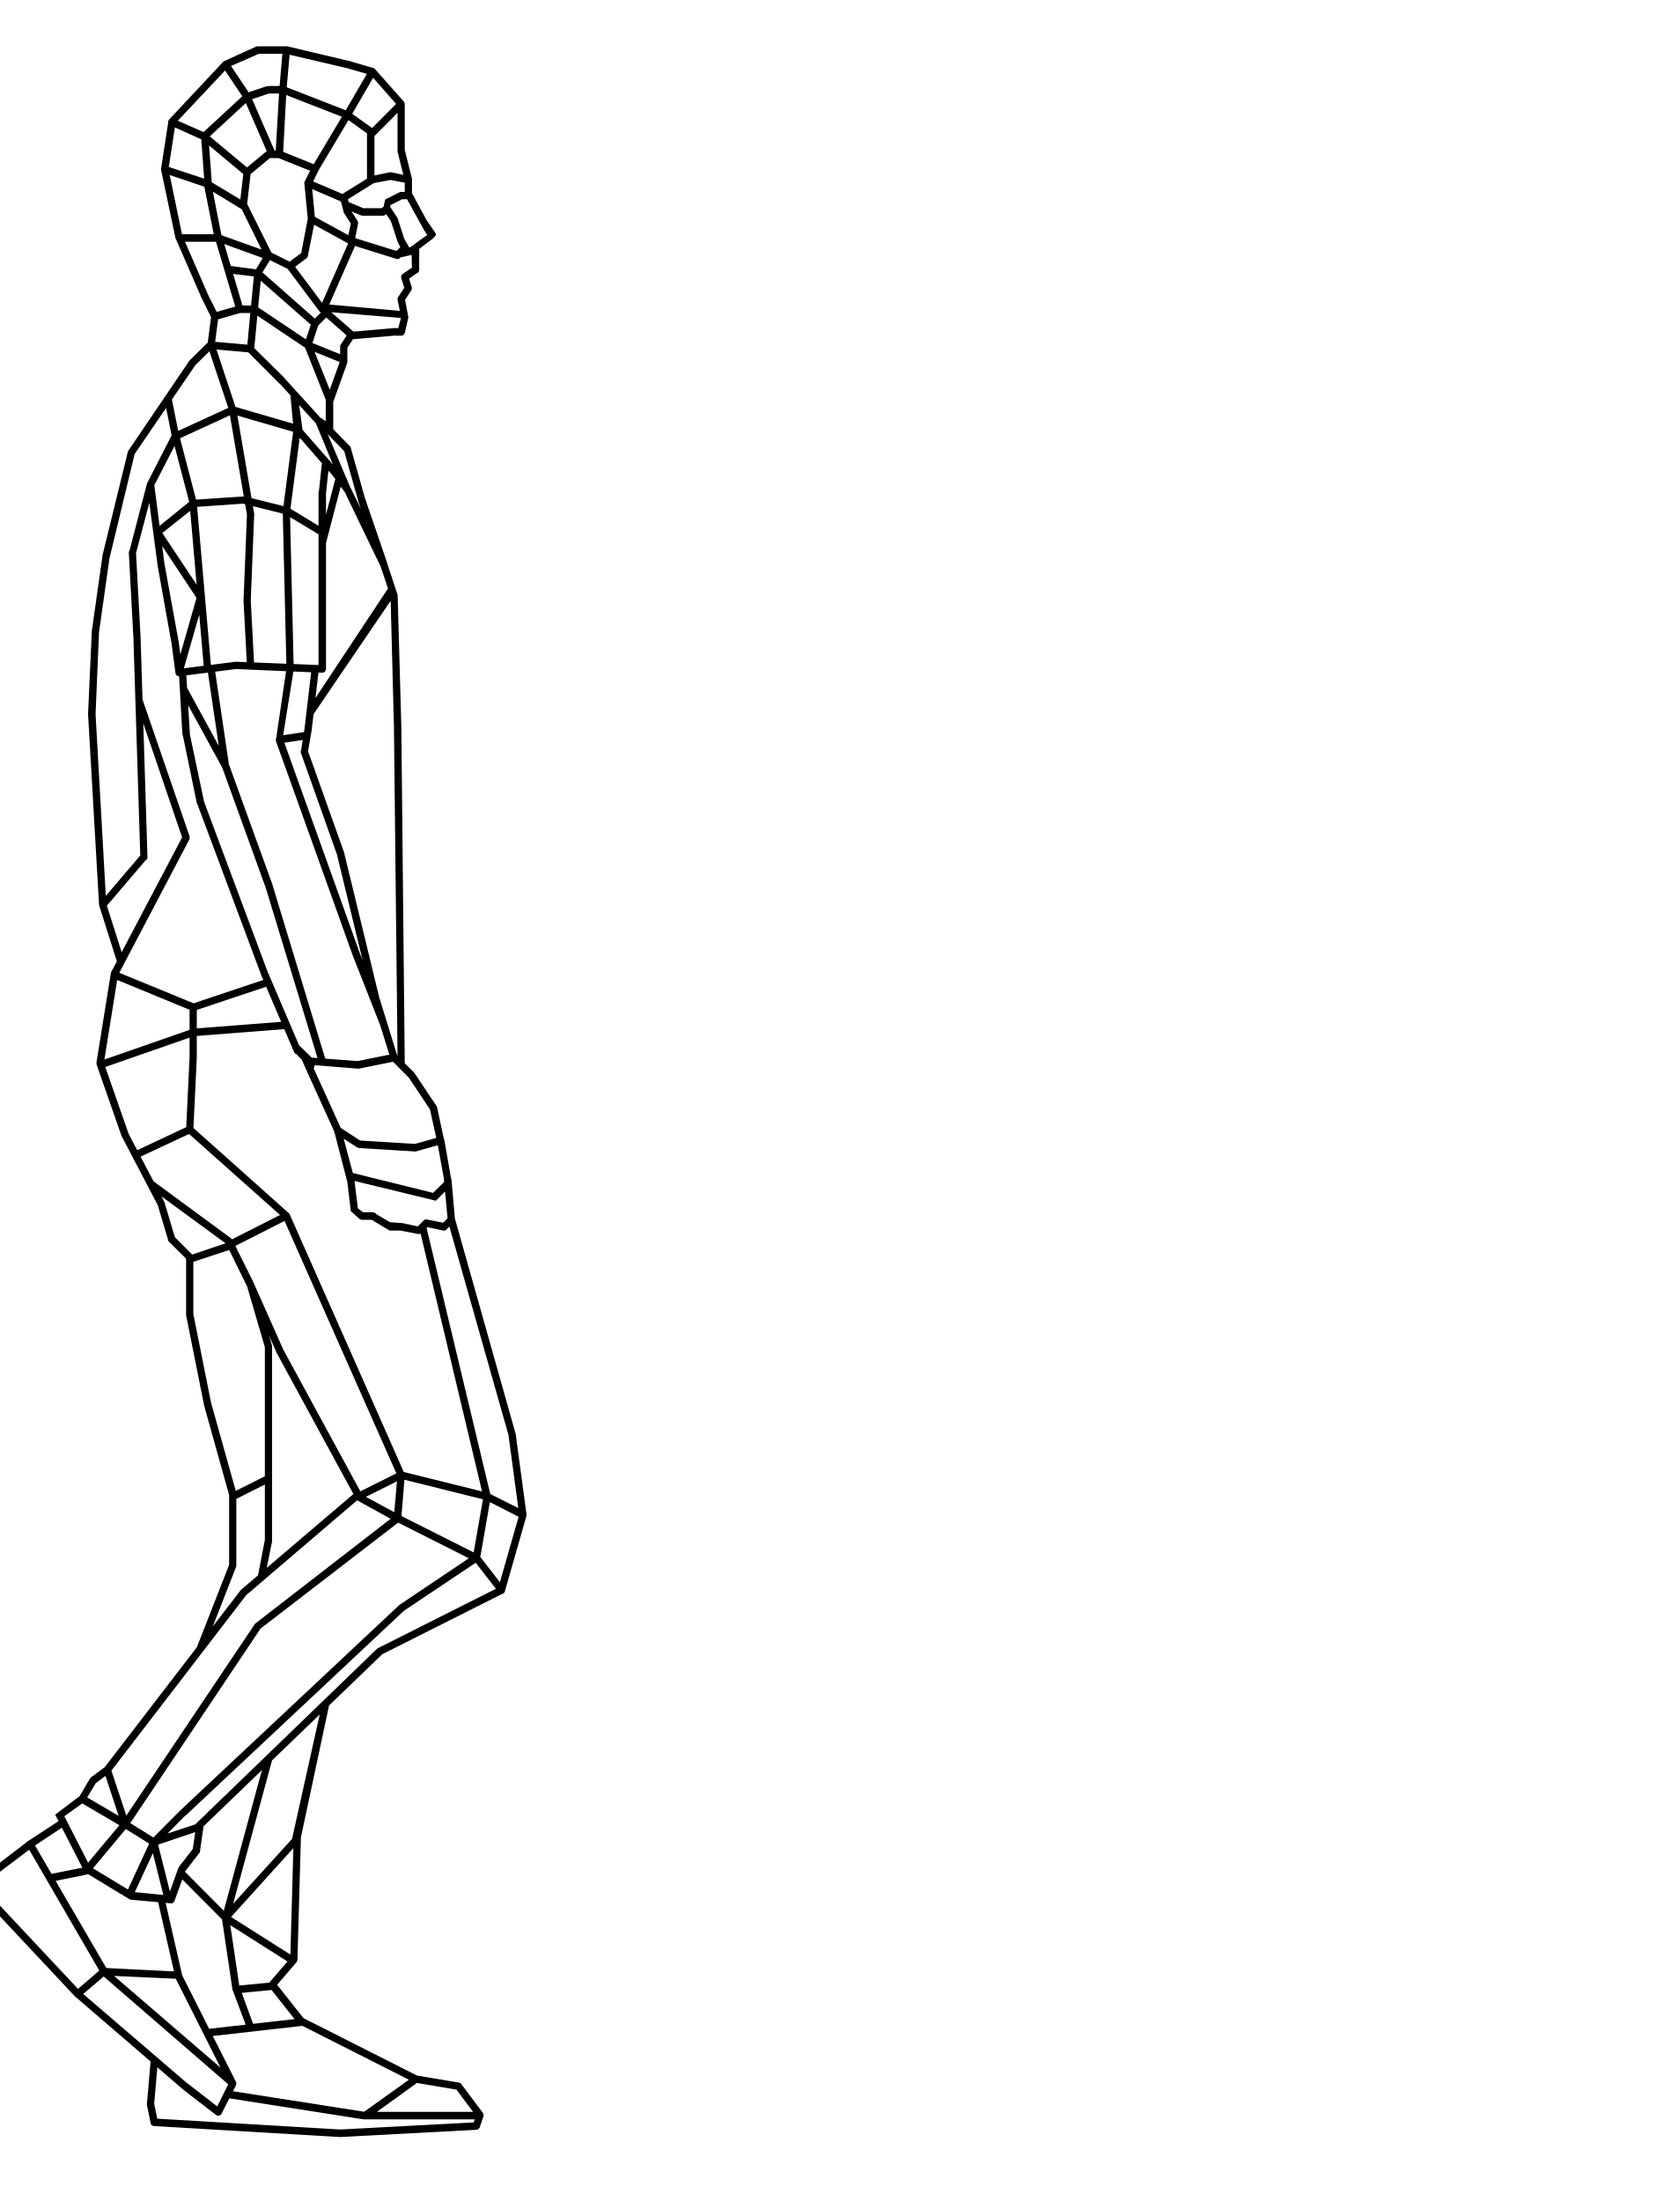
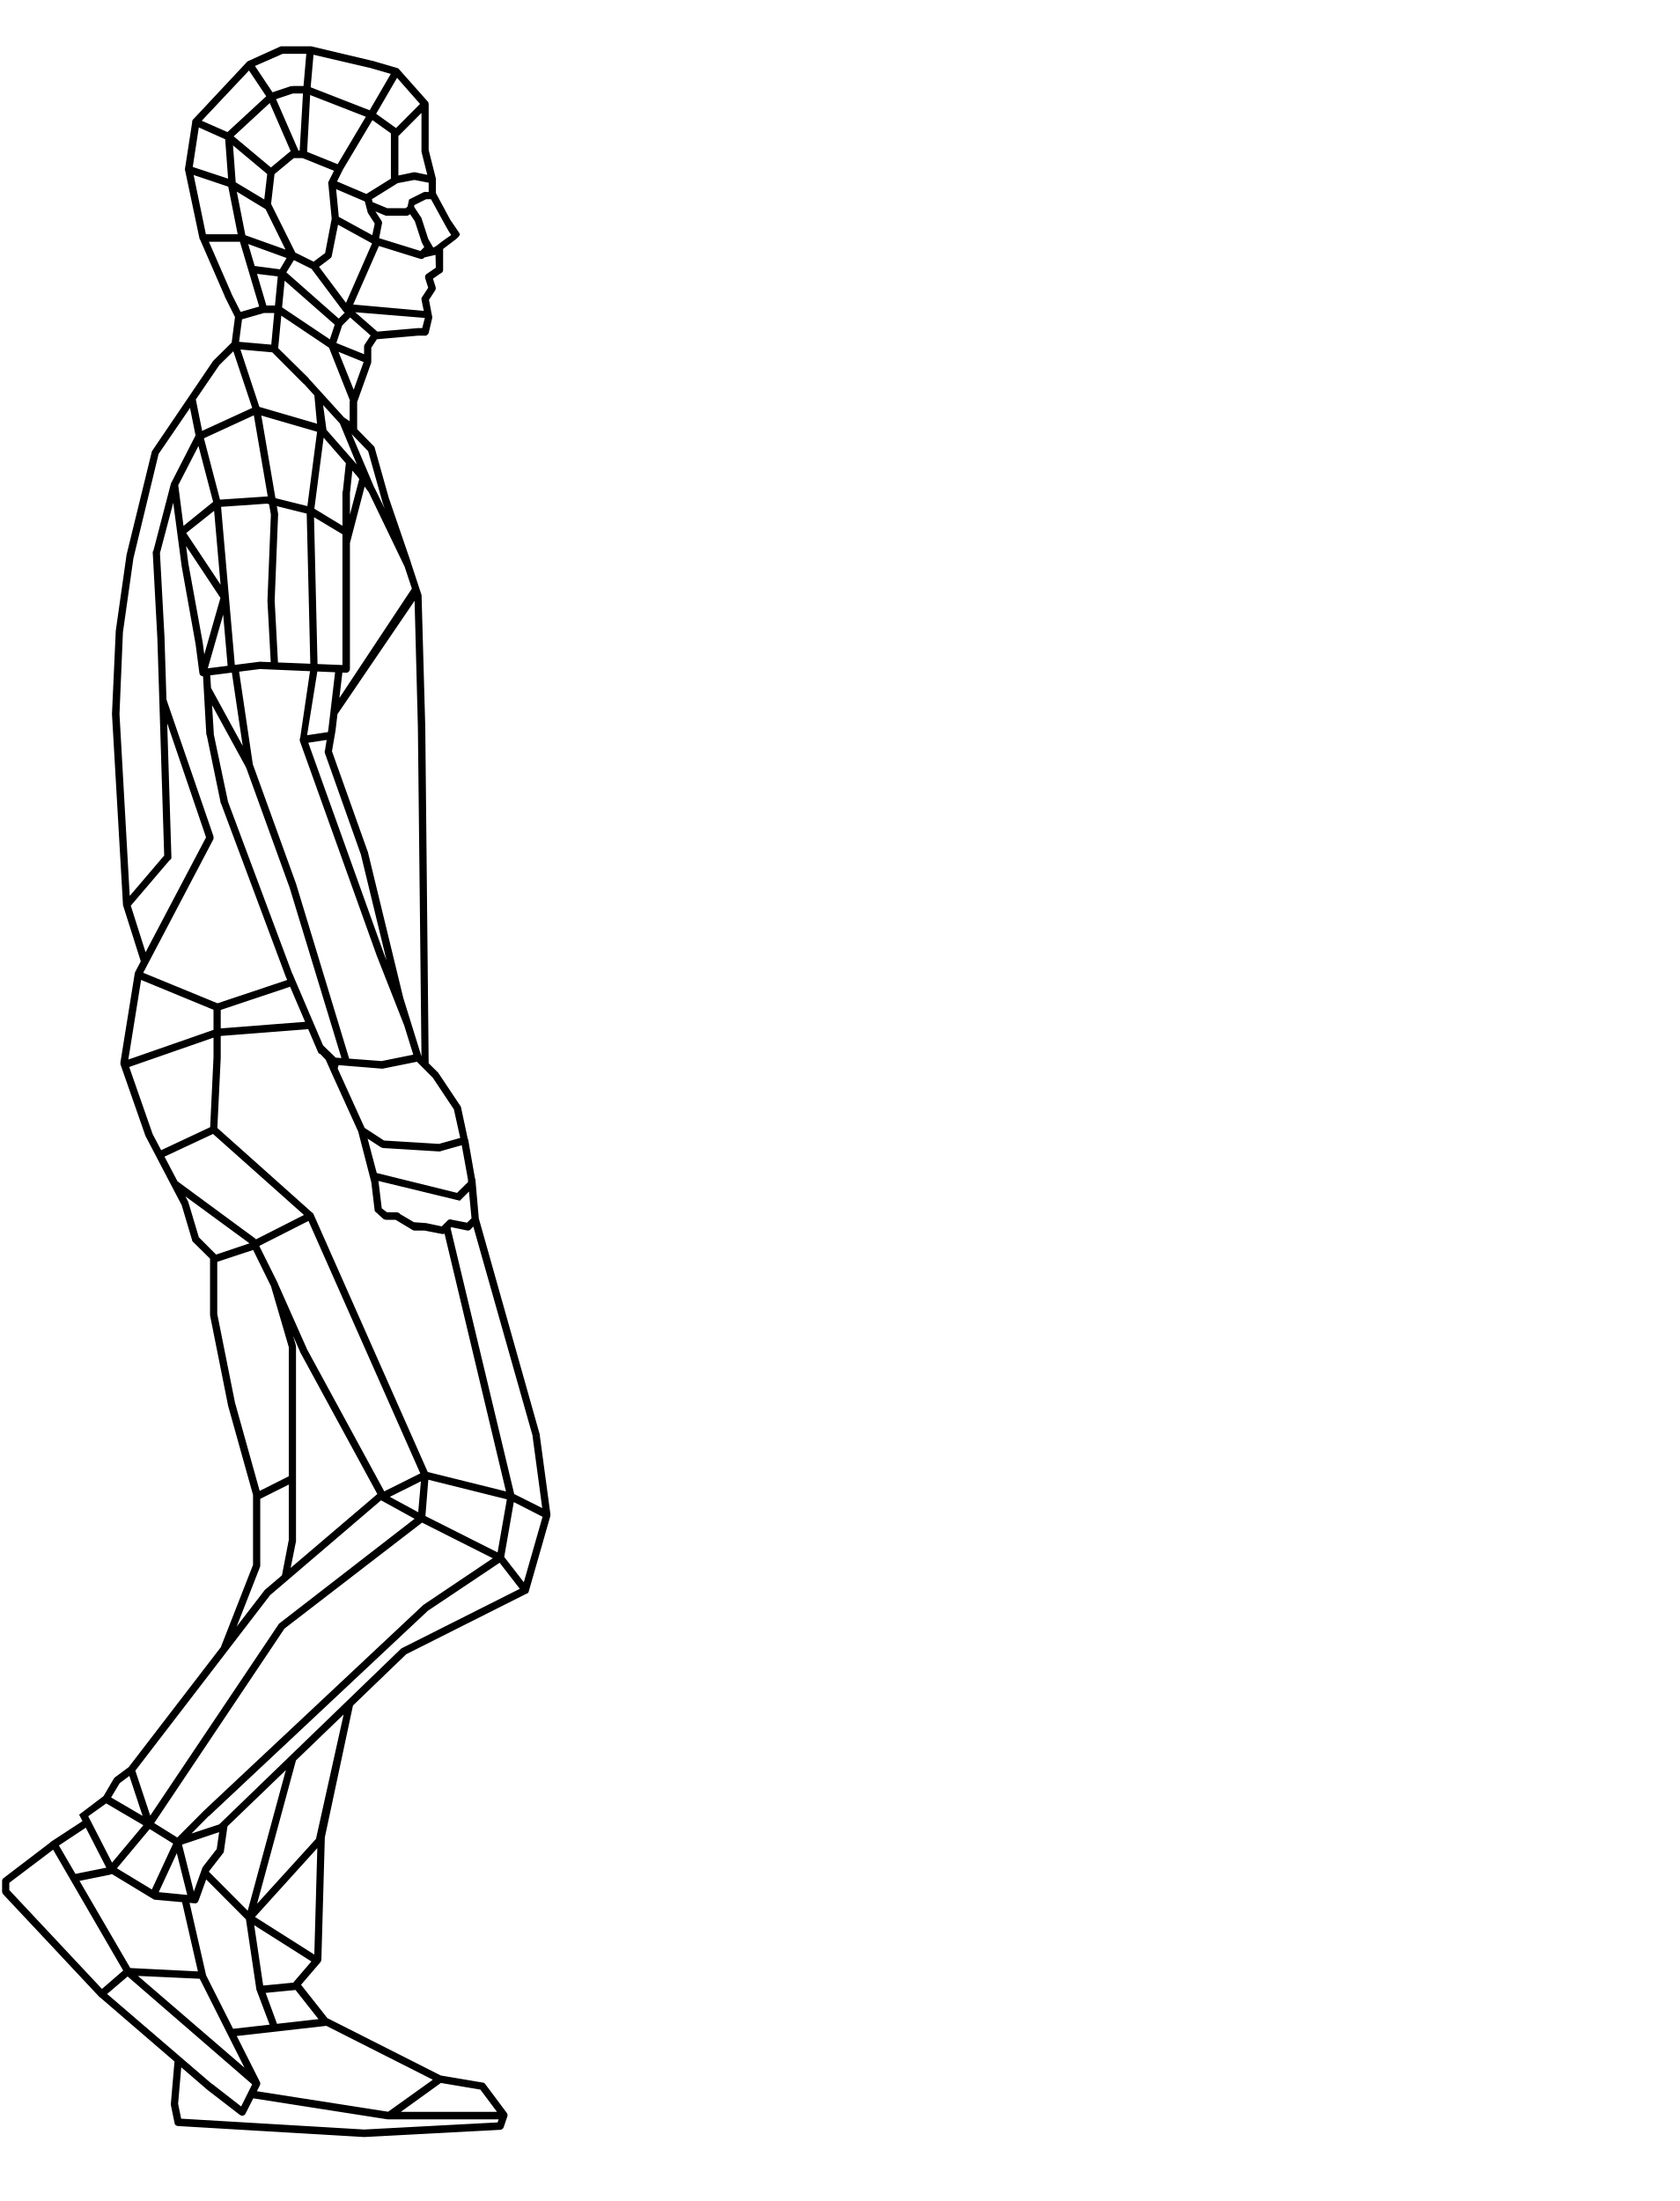
- <svg xmlns="http://www.w3.org/2000/svg" width="267" height="350" viewBox="230 0 300 920">
+ <svg xmlns="http://www.w3.org/2000/svg" width="267" height="350" viewBox="220 0 300 920">
  <g transform="scale(5.85) ">
    <path d="M14.237 40.065l-.061-.538.512-.06-.006.718zm.205-.578l-.266.04a.269.269 0 0 1 .225-.3c.144 0 .267.1.287.24zm.246 0l.328 6.066-.512.04-.328-6.086zm.082 6.086l.246-.02c.02.14-.102.259-.225.279a.285.285 0 0 1-.287-.24zm.246 0l.492 15.663h-.512l-.492-15.663zm.246 15.663h.246c.02.14-.103.26-.246.26a.268.268 0 0 1-.266-.26zm-.266 0v-.459l.464-.147.048.606z  M12.066 64.561l2.947-3.456.371.352-2.947 3.456zM35.744 85.4l1.03-1.014.371.372-1.03 1.035z  M30.148 83.806l6.186 1.531-.22.456-6.14-1.49zM33.137 42.552l-5.821 8.558-.433-.29 6.017-9.084zM16.435 37.887l3.07 4.615-.432.31-3.07-4.635zm2.865 4.78l.206-.165a.286.286 0 0 1-.062.372c-.124.083-.289.062-.371-.062zm.247.062L18 48.13l-.494-.144 1.545-5.401zM27.295 22.926l.783-.766.35.373-.762.765zM39.72 107.19l-6.14-1.531.103-.518 6.162 1.532zm-6.099-1.8l-.04.269a.297.297 0 0 1-.207-.332c.041-.144.185-.227.31-.186zm-.226.124l-8.202-18.521.474-.228 8.202 18.521zM25.44 86.889l-.247.104c-.041-.124 0-.29.144-.352.124-.062.289 0 .33.124zm.103.228l-4.08 2.07-.226-.476 4.08-2.07zM33.498 108.245l5.625 2.835-.226.476-5.626-2.835z  M39.886 106.693l2.555 1.283-.227.497-2.555-1.304zM20.907 137.216l-3.338-3.352.37-.373 3.318 3.332zM22.095 141.991l1.017 2.774-.478.19-1.038-2.752z  M21.587 142.203l-.763-5.132.516-.082.762 5.132zm-.495-5.173l-.268.041c-.02-.165.083-.29.227-.31.144-.02.268.083.289.228zm-.247-.083l3.07-11.32.495.146-3.07 11.319zM34.796 148.805l-3.586 2.586-.288-.455 3.585-2.566z  M39.268 151.433h-8.264v-.538h8.264zm-8.264-.27v.27c-.144 0-.247-.124-.247-.27 0-.144.103-.268.247-.268zm-.041.27l-9.788-1.532.062-.538 9.808 1.532zM14.045 130.118l2.06 1.283-.267.456-2.061-1.283z  M16.744 135.809l-1.03-4.118.494-.124 1.03 4.097zm-.783-4.18l-.247.062a.266.266 0 0 1 .185-.331.248.248 0 0 1 .31.207zm-.082-.27l3.07-1.013.165.497-3.07 1.034zM30.675 106.714l2.823 1.531-.248.476-2.823-1.552zm2.699 1.759l.124-.228c.123.062.164.228.103.352a.254.254 0 0 1-.35.124zm.165.227l-9.994 7.698-.31-.413 9.974-7.72zm-10.093 7.414l.099.284c-.103.104-.268.083-.371-.04-.083-.125-.062-.29.061-.373zm.16.222l-9.479 14.155-.433-.31 9.48-14.134zm-9.685 14.01l.206.145a.242.242 0 0 1-.35.062.27.27 0 0 1-.083-.373zm.186.165l-2.803 3.353-.391-.352 2.802-3.352zm-3.009 3.167l.206.186a.282.282 0 0 1-.37.02c-.104-.103-.125-.268-.021-.372zm.041.269l-2.555.517-.103-.538 2.576-.517zM10.418 142.224l1.793-1.552.33.414-1.793 1.531zm1.958-1.345l-.165-.207a.264.264 0 1 1 .33.414zm.02-.269l5.379.269-.021.517-5.378-.248z   M7.348 131.65l5.337 9.167-.454.269-5.316-9.167zm5.11 9.291l.227-.124c.082.124.04.29-.083.352a.268.268 0 0 1-.37-.083zm.165-.186l9.15 7.884-.351.414-9.129-7.905zM30.448 106.693l3.07-1.531.227.476-3.07 1.531zm3.173-1.303l-.103-.228a.254.254 0 0 1 .35.124c.062.124 0 .29-.123.352zm.268.02l-.247 3.084-.536-.042.268-3.083zM13.942 135.374l1.793-3.87.473.228-1.792 3.87zm2.02-3.745l-.227-.124a.265.265 0 0 1 .35-.124c.123.062.185.227.123.351zm-.186-.186l2.06-2.07.35.373-2.04 2.07zm2.246-1.883l-.186-.187a.26.26 0 0 1 .371 0 .285.285 0 0 1-.02.373zm-.186-.187l15.62-14.65.35.392-15.62 14.652zm15.785-14.464l-.165-.187a.26.26 0 0 1 .371 0c.083.124.083.29-.02.393zm-.123-.228l5.357-3.6.289.455-5.378 3.6zM39 111.308l-.145-.228a.268.268 0 0 1 .371.083.27.27 0 0 1-.082.373zm.206-.166l1.793 2.318-.392.331-1.793-2.318zM10.974 128.297l3.07 1.8-.267.477-3.07-1.8zm2.947 2.049l.124-.248a.298.298 0 0 1 .103.372c-.083.124-.227.166-.371.104zm-.247.083l-1.278-3.87.495-.165 1.277 3.848zM25.811 140.34l-4.863-3.082.268-.456 4.863 3.084zm-4.719-3.31l-.144.228a.27.27 0 0 1-.082-.373c.082-.124.226-.165.35-.083zm-.206-.186l5.131-5.65.371.352-5.11 5.65zM19.773 144.976l6.76-.765.061.538-6.759.765zM21.834 141.893l2.555-.248.042.538-2.556.248z   M16.25 147.273l-.268 3.104-.515-.041.268-3.104zm-.515 3.084l.247.02c0 .145-.124.249-.268.249a.29.29 0 0 1-.247-.29zm.247-.062l.268 1.303-.515.104-.268-1.304zm0 1.345l.268-.042a.274.274 0 0 1-.206.31c-.145.021-.289-.061-.31-.206zm.02-.27l13.292.787-.02.538-13.292-.786zm13.248 1.023l.044-.236c.144 0 .268.124.247.269a.26.26 0 0 1-.268.27zm.023-.236L39 151.64l.02.538-9.726.517zm9.727-.248v-.27c.144 0 .268.104.268.249a.29.29 0 0 1-.248.29zm-.248-.083l.268-.786.495.165-.268.786zm.516-.704l-.248-.082c.041-.145.186-.207.33-.166.124.041.206.207.165.331zm-.206.166l-1.546-2.07.412-.31 1.546 2.07zm-1.115-2.055l-.431-.014c-.082-.125-.062-.29.062-.373a.242.242 0 0 1 .35.062zm-.266.089l-3.07-.517.082-.518 3.07.518zm-3.03-.786l-.04.269c-.145-.021-.227-.166-.207-.31.021-.146.165-.228.289-.208zm-.102.248l-8.181-4.139.226-.476 8.181 4.139zm-8.078-4.387l-.103.248a.256.256 0 0 1-.124-.352.254.254 0 0 1 .35-.124zm-.206.186l-2.04-2.586.412-.352 2.04 2.586zm-1.834-2.752l-.206.166c-.083-.125-.062-.29.04-.373.104-.103.269-.083.372.02zm-.206-.186l1.545-1.8.392.351-1.546 1.8zm1.73-1.635l-.185-.166c.082-.124.247-.124.371-.041.103.103.103.269.02.393zm-.247 0l.248-8.795.515.02-.248 8.775zm.515-8.795h-.267c0-.145.28-.628.425-.628.144.02.11.504.09.649zm-.402.25l2.195-9.872.495.124-2.04 9.56zM8.915 129.66l1.77-1.342.31.435-1.793 1.283zm1.936-1.135l-.165-.207c.123-.083.288-.062.37.062.083.124.063.29-.061.373zm-.227-.124l.762-1.304.454.27-.783 1.303zm.99-1.16l-.228-.144c.083-.124.248-.165.35-.083.124.062.166.228.104.352zm-.166-.227l1.03-.765.31.434-1.03.766zm1.085-.448l-.054-.317c.123-.083.288-.062.37.062.083.103.062.269-.061.372zm-.096-.276l9.727-12.664.412.33-9.726 12.665zm9.933-12.499l-.206-.165c.082-.125.247-.145.37-.042.104.083.124.248.042.373zm-.165-.207l8.181-6.974.33.394-8.181 6.994zm8.346-6.767l-.165-.207c.124-.103.288-.082.37.021.083.124.083.29-.04.373zm-.227.125l-5.626-10.347.454-.27 5.626 10.348zM24.925 96.47l-.227.124a.298.298 0 0 1 .104-.373c.123-.062.288-.02.35.104zm-.227.103l-2.06-4.656.474-.207 2.06 4.635zm-1.813-4.76l-.247.104c-.062-.124 0-.29.123-.352.145-.062.289 0 .35.145zm-.247.125l-1.525-3.104.453-.249 1.546 3.104zM21.34 88.71l-.227.124c-.062-.145-.02-.29.103-.373a.265.265 0 0 1 .35.124zm-.145.206L15.55 84.78l.31-.435 5.625 4.139z   M9.375 129.399l2.069 4.036-.46.26-2.069-4.036zm1.84 4.166l.229-.13c.063.13.02.304-.104.369-.126.086-.293.021-.356-.109zm.125-.239l3.113 1.888-.25.477-3.114-1.887zm2.988 2.127l.125-.239c.126.065.188.239.105.369a.233.233 0 0 1-.356.108zm.02-.282l2.864.282-.042.542-2.863-.26zm2.843.564l.02-.282c.147 0 .251.152.23.303 0 .152-.125.26-.271.24zm-.251-.109l.773-2.148.502.195-.774 2.149zm.98-1.973l-.207-.175a.285.285 0 0 1 .355-.173.315.315 0 0 1 .147.368zm-.165-.262l1.045-1.345.418.347-1.045 1.346zm1.254-1.171l-.21-.174c.084-.13.252-.13.377-.043.104.087.125.282.042.39zm-.272-.044l.272-1.887.522.086-.272 1.888z  M16.724 135.602L18 141.19l-.494.125-1.278-5.588zm1.03 5.65l.247-.063a.266.266 0 0 1-.185.331c-.144.021-.289-.062-.31-.206zm.227-.125l3.853 7.636-.474.228-3.833-7.615zm3.626 7.74l.227-.104c.062.124 0 .29-.123.352a.254.254 0 0 1-.35-.124zm.227.124l-1.03 2.028-.454-.228 1.01-2.028zm-1.235 1.814l.205.214a.254.254 0 0 1-.35.124c-.124-.062-.186-.228-.104-.352zm-.187.317l-2.308-1.78.33-.434 2.287 1.78zm-2.143-1.986l-.165.207c-.103-.083-.123-.249-.04-.373.082-.124.246-.145.37-.062zm-.165.207l-7.686-6.622.33-.393 7.686 6.6zm-7.521-6.809l-.165.187c-.103-.083-.124-.249-.02-.373a.236.236 0 0 1 .35-.02zm-.186.187l-6.903-7.367.371-.373 6.903 7.367zm-6.718-7.553l-.185.186a.289.289 0 0 1 0-.393.282.282 0 0 1 .371.02zm-.267 0v-.766h.515v.766zm.267-.766h-.267c0-.145.123-.27.267-.27.145 0 .248.125.248.27zm-.164-.207l3.338-2.545.31.434-3.34 2.525zm3.482-2.338l-.144-.207a.242.242 0 0 1 .35.062c.103.103.062.269-.04.372zm-.144-.228l2.308-1.51.288.434-2.308 1.531zM38.752 111.266l.763-4.366.515.083-.762 4.366zm1.03-4.324l-.267-.042c.041-.145.165-.248.309-.227.144.02.227.165.206.31zm-.267.062L34.92 87.717l.494-.124 4.616 19.286zM21.484 106.693l2.555-1.283.227.476-2.555 1.283zM18.455 89.724l3.07-1.034.144.517-3.07 1.014z   M23.4 112.59l.495-2.565.515.103-.515 2.566zm.763-2.503l-.268-.062a.273.273 0 0 1 .309-.207.274.274 0 0 1 .206.31zm-.268 0v-4.615h.515v4.615zm0-4.615v-9.229h.515v9.23zm.268-9.229h-.268c0-.145.123-.269.268-.269.144 0 .247.124.247.269zm-.248.083l-1.277-4.367.494-.144 1.278 4.345zM37.475 87.076l4.348 15.416-.495.145-4.368-15.416zm4.1 15.5l.248-.084a.266.266 0 0 1-.186.331c-.144.042-.288-.04-.309-.186zm.248-.042l.762 5.65-.515.082-.762-5.67zm.515 5.69l.247-.04c.02.144-.062.289-.206.31a.276.276 0 0 1-.309-.228zm.247.083l-1.545 5.401-.495-.165 1.546-5.401zm-1.793 5.319l.248.082c-.02.125-.165.207-.31.166a.266.266 0 0 1-.185-.331zm.124.227L32.2 118.24l-.226-.476 8.716-4.387zm-8.82 4.139l.103.248c-.123.062-.267 0-.33-.124-.061-.145-.02-.29.104-.352zm.186.207L19.217 130.78l-.35-.373 13.044-12.602zM19.032 71.97v3.6h-.516v-3.6zm-.248 3.6h.248c0 .145-.103.27-.248.27a.273.273 0 0 1-.268-.27zm.248.02l-.248 5.133-.515-.02.247-5.154zm-.516 5.133h.268c0 .145-.123.269-.268.248-.144 0-.267-.124-.247-.269zm.186-.207l6.903 6.166-.33.394-6.923-6.167z    M14.58 82.275l3.833-1.8.227.475-3.853 1.8zM12.046 75.84l6.656-2.319.165.497-6.656 2.318zm6.738-2.07l-.082-.249c.124-.04.288.021.33.166a.271.271 0 0 1-.165.331zm-.02-.27l6.656-.517.041.538-6.656.518zM13.241 69.403l5.646 2.318-.206.497-5.625-2.318zm5.543 2.566l.103-.248a.296.296 0 0 1 .145.352c-.062.124-.206.207-.35.145zm-.082-.248l5.378-1.8.165.496-5.378 1.8z   M19.052 117.66l2.308-5.897.474.207-2.308 5.898zm2.555-5.793l-.247-.104c.041-.124.206-.207.33-.145.144.062.206.207.144.352zm-.267 0v-5.132h.515v5.132zm.267-5.132h-.267c0-.145.123-.27.267-.27.124 0 .248.125.248.27zm-.267.082l-1.793-6.415.515-.144 1.793 6.415zm-1.525-6.477l-.268.062c-.041-.124.041-.29.185-.33.144-.021.289.04.33.186zm-.268.042l-1.278-6.395.515-.103 1.278 6.394zm-1.075-6.187l-.203-.208c-.02-.144.062-.29.206-.31.144-.041.268.062.31.207zm-.203-.27v-4.097h.515v4.097zm.247-4.097h-.247c0-.145.103-.269.247-.269.145 0 .268.124.268.269zm-.164.186l-1.299-1.283.371-.372 1.278 1.283zm-1.113-1.469l-.186.186c-.103-.083-.103-.269 0-.372a.26.26 0 0 1 .371 0zm-.247.083l-.763-2.566.495-.145.762 2.545zm-.5-2.538l-.263-.028a.271.271 0 0 1 .165-.331.264.264 0 0 1 .33.186zm-.242.034l-2.556-4.884.454-.248 2.555 4.863zm-2.329-5.008l-.227.124c-.082-.124-.02-.29.103-.352.124-.082.289-.02.35.104zm-.247.103l-1.793-5.132.495-.186 1.792 5.132zm-1.546-5.214l-.247.082a.286.286 0 0 1 .165-.351c.124-.042.268.041.33.165zm-.268-.062l1.03-6.395.516.083-1.03 6.415zm1.278-6.353l-.247-.042c.02-.145.165-.248.288-.227.145.02.248.165.227.31zm-.227-.124l5.131-9.747.454.269-5.11 9.726zm5.585-9.478l-.454-.27c.062-.123.227-.165.35-.103.124.063.166.228.104.373zm-.474-.041L14.704 50.2l.407-.345 3.405 9.905zM20.866 54.877l-3.03-5.546.454-.27 3.029 5.547zM24.678 52.931l.762-5.173.516.083-.825 5.132z   M26.883 52.828l-1.917.29-.082-.538 1.937-.29zm-1.958.02l.041.27c-.144.02-.268-.083-.288-.228-.02-.145.062-.29.206-.31zm.247-.103L30.675 68.1l-.495.186-5.502-15.355zm5.255 15.438l.248-.083c.04.145-.021.29-.165.33-.124.063-.289-.02-.33-.144zm.248-.083l1.916 4.904-.474.207-1.937-4.925zM20.31 47.758l1.03 6.953-.516.083-1.03-6.953zm.782 6.994l.248-.041a.258.258 0 0 1-.206.29c-.145.02-.289-.062-.31-.207zm.248-.103l3.07 8.484-.495.187-3.07-8.485z   M27.748 75.901L23.87 63.148l.54-.015 3.833 12.623z   M33.168 75.84l-2.555.516-.103-.538 2.555-.517zm-2.505.225l-.05.291a.274.274 0 1 1-.103-.538zm-.133.291l-3.317-.269.04-.517 3.318.248zM29.335 80.64l.969 3.647-.516.181-.948-3.67z   M30.056 86.124l-.268-1.718.516.083zm0-1.676l-.268-.042a.276.276 0 0 1 .31-.227c.123.02.226.165.206.31zm.248-.042l.247 2.049-.515.083-.248-2.07zM27.316 76.19l2.02 4.45-.475.228-2.02-4.45zm1.792 4.574l.227-.124c.062.145 0 .29-.124.352a.254.254 0 0 1-.35-.124zm.124-.227l1.525.993-.268.455-1.525-.993zm1.38 1.22l.145-.227a.27.27 0 0 1 .082.372c-.082.125-.226.145-.35.083zm.021-.269l4.06.249-.041.538-4.04-.248zm4.04.518l.02-.27c.144 0 .247.125.247.27-.02.165-.144.269-.288.269zm-.063-.27l1.773-.496.123.517-1.772.497z   M26.244 74.598l1.175 1.138-.35.393-1.175-1.159zm.99 1.324l.185-.186a.263.263 0 0 1 0 .372.236.236 0 0 1-.35.02zm.246.103l-.325 1.09-.652-1.463.503.187zM32.609 40.173l.752 2.287-.468.206-.752-2.264zm.528 2.379l.224-.091c.06.137 0 .32-.143.365-.122.069-.284 0-.325-.16zm.244 0l.264 9.376-.528.023-.244-9.376zm0 9.376h.264c0 .16-.122.298-.264.298-.142 0-.244-.115-.264-.275zm.264 0l.244 24.15-.508.023-.264-24.15zm-.054 24.035l.298.116c0 .16-.013.186-.155.186-.514-.036-.136-.248-.143-.302zM29.52 33.976l-1.277 4.904-.495-.144 1.278-4.884z   M14.176 39.527l1.287-4.935.494.13-1.275 4.829zm1.534-4.87l-.247-.065a.236.236 0 0 1 .309-.194c.144.043.226.194.185.324zm-.226-.13l1.788-3.492.453.28-1.789 3.471zm2.014-3.362l-.226-.13c.062-.129.226-.172.35-.107.123.086.164.237.103.388zm-.102-.237l4.09-1.876.185.496-4.07 1.875zm4.193-1.617l-.103-.259c.124-.065.268 0 .33.13.061.15 0 .323-.145.366zm.062-.28l4.584 1.336-.123.539-4.605-1.337zm4.522 1.616l.062-.28a.279.279 0 0 1 .185.345.236.236 0 0 1-.308.194zm.185-.194l2.816 3.212-.37.388-2.816-3.233zm2.631 3.406l.185-.194c.103.108.083.28-.02.388-.103.108-.267.108-.35 0zm.206-.172l.76 1.078-.41.323-.761-1.056zm.555 1.229l.206-.151c.082.108.061.28-.042.388-.123.086-.287.064-.37-.065zm-.226.129l-1.982-4.794.4-.272 2.11 4.975zM25.564 36.252l2.555 1.552-.247.456-2.555-1.532z   M22.432 35.466l3.07.766-.123.517-3.07-.766z   M18.764 35.714l3.668-.248-.041.517-3.586.249z   M16.064 37.825l2.555-2.07.33.435-2.576 2.049zM25.44 47.8l-.268-11.217.516-.02.268 11.236zm0-11.217h-.268c0-.144.124-.269.268-.269.145 0 .248.104.248.249zm-.268-.04l.784-6.002.515.062-.783 6.001zM21.855 29.237l1.277 7.47-.515.083-1.277-7.45zm1.03 7.512l.247-.041a.274.274 0 0 1-.206.31.277.277 0 0 1-.309-.228zm.247 0l-.247 6.187-.515-.02.247-6.188zm-.515 6.167l.268.02c0 .145-.124.249-.268.249-.144 0-.268-.125-.247-.27zm.268-.021l.247 4.635-.515.021-.247-4.615z   M19.547 47.82l-1.03-11.816.515-.062 1.03 11.837zm-.763-11.837l-.268.02c0-.144.103-.289.248-.289a.229.229 0 0 1 .268.228zm-.247.062l-1.278-4.883.495-.145 1.278 4.884z   M15.961 34.39l.763 5.918-.495.062-.766-5.778zm.47 5.758l.293.16c.02.145-.062.29-.206.31-.145 0-.289-.103-.289-.248zm.293.14l1.03 5.67-.515.082-1.01-5.649zm.783 5.711l.247-.041c.02.144-.062.29-.206.31-.144.02-.268-.083-.31-.228zm.247-.02l.268 2.048-.515.062-.268-2.049zm0 1.957l.268.091c0 .145-.083.27-.227.29-.144.02-.268-.083-.288-.228zm-.02-.137l4.08-.517.061.517-4.08.518zm4.043-.248l.037-.269c.144-.02.288.083.288.228.02.145-.082.29-.227.29zm.078-.269l6.161.248-.02.538-6.306-.27zm6.14.517l.021-.269a.29.29 0 0 1 .247.29c-.02.145-.123.248-.267.248zm-.267 0v-8.215h.535V47.8zm0-8.215v-4.387h.535v4.387zm.268-4.387h-.268c0-.145.123-.269.268-.269.144 0 .267.124.267.27zm-.248-.02l.248-2.318.515.062-.248 2.317zM26.223 28.037l.384 2.824-.672-.32-.227-2.442zM17.239 31.141l-.515-2.566.515-.103.515 2.566zM20.31 24.581l1.524 4.615-.474.186-1.545-4.635z   M28.325 30.769l-.783-.518.289-.434.762.517zm-.638-.725l-.145.207c-.103-.083-.144-.227-.062-.352.062-.124.227-.165.35-.082zm-.186.166l-2.555-2.814.37-.352 2.556 2.814zm-2.37-2.98l-.185.166a.263.263 0 0 1 0-.373c.103-.103.268-.083.37.02zm-.185.186L22.638 25.1l.35-.373 2.329 2.297zm-2.123-2.504l-.185.187a.263.263 0 0 1 0-.373.236.236 0 0 1 .35 0zm-.02.27l-2.823-.249.04-.538 2.824.248zM20 24.663l-.02.269a.29.29 0 0 1-.248-.29c.02-.145.145-.269.289-.248zm.186.186l-1.299 1.283-.35-.393 1.278-1.262zm-1.463 1.097l.164.186a.26.26 0 0 1-.37 0 .314.314 0 0 1 .02-.393zm.206.145l-4.37 6.394-.411-.29 4.348-6.415zm-4.575 6.25l.206.144a.242.242 0 0 1-.35.062.244.244 0 0 1-.062-.352zm.247.061l-1.793 7.43-.515-.146 1.814-7.408zm-1.973 7.075l.18.354c-.04.145-.185.228-.309.187a.297.297 0 0 1-.206-.332zm.18.313l-.762 5.38-.515-.083.762-5.36zm-1.03 5.339l.268.041c-.02.145-.165.249-.289.228a.277.277 0 0 1-.226-.31zm.268.02l-.247 5.877-.536-.02.268-5.877zm-.47 5.54l.223.337c-.021.145-.145.27-.289.27a.29.29 0 0 1-.247-.29zm.223.317l.762 13.554-.515.041-.783-13.575zm.494 13.575l.268-.021c0 .166-.103.29-.247.29-.144 0-.268-.104-.268-.249zm.247-.083l1.299 4.097-.495.166-1.298-4.098z   M23.4 22.119l-.268 2.814-.515-.041.268-2.835zM32.488 14.255l1.03-.517.227.476-1.03.517zm1.133-.29l-.103-.227a.254.254 0 0 1 .35.124c.062.124 0 .29-.123.352zm0-.248h.515v.517h-.515zM27.357 15.435l2.802 1.531-.226.476-2.823-1.552z   M29.83 14.42l1.154.477-.206.496-1.154-.476zm1.05.725l.104-.248a.296.296 0 0 1 .144.351c-.062.145-.206.207-.35.145zm0-.27h1.443v.539h-1.442zm1.443.27v-.27c.144 0 .247.125.247.27 0 .145-.103.269-.247.269zm-.165-.207l.289-.228.33.414-.29.228zm.454-.02l-.165-.208c.103-.103.268-.082.37.042.083.103.062.269-.04.372zm-.268 0l.144-.663.37.186v.476z   M30.015 15l.495.766-.412.31-.557-.869zm.289.91l.206-.144c.082.124.061.29-.062.372-.124.083-.289.062-.35-.062zm.247.063l-.247 1.283-.516-.104.268-1.283zm-.495 1.241l.248.042c-.042.145-.165.248-.31.207-.144-.021-.226-.166-.206-.31zm.062-.269l3.338 1.035-.164.517-3.318-1.034zm3.256 1.283l.082-.248a.271.271 0 0 1 .165.331.264.264 0 0 1-.33.186zm-.185-.186l.515-.517.37.393-.515.497zm.473-.207l.042-.31c.103-.104.309-.021.412.082.103.104.062.207-.041.31zm0 0l-.267-.517.474-.228.459.792-.11-.048zm-.04-.62l-.227.103c-.062-.124 0-.29.123-.352a.254.254 0 0 1 .35.124zm-.227.103l-.516-1.573.495-.165.495 1.53zm-.268-1.656l-.248.083c-.061-.145.021-.29.165-.331.124-.041.268.02.33.166zm-.227.145l-.515-.766.433-.31.515.786z   M34.095 13.096l-1.277-.248.103-.538 1.277.269zm-1.148-.495l-.13.247c-.144-.041-.247-.186-.205-.331.02-.145.164-.228.309-.207zm-.026.247l-1.299.248-.082-.517 1.278-.27zm-1.34-.02l.041.268c-.123.021-.268-.062-.288-.207a.25.25 0 0 1 .206-.31zm.144.227l-2.06 1.283-.268-.455 2.06-1.283zm-2.184 1.055l.124.228c-.124.083-.268.041-.35-.083a.27.27 0 0 1 .082-.372zm.247-.062l.248 1.035-.495.124-.268-1.014zM21.38 18.994l2.04.269-.06.517-2.041-.248zm2 .517l.04-.248c.145 0 .248.145.228.29-.021.145-.145.248-.289.227zm.185-.186l4.08 3.6-.33.394-4.1-3.6z   M29.438 25.947l-2.555-1.035.185-.496 2.556 1.034zm-2.473-1.283l-.082.248c-.144-.062-.206-.207-.144-.352.04-.124.206-.206.33-.144zm-.247-.083l.515-1.552.495.166-.515 1.552z    M23.277 21.87l3.833 2.566-.268.456-3.854-2.587zm3.688 2.794l.145-.228a.27.27 0 0 1 .082.373c-.082.124-.247.165-.35.083zm.248-.104l1.545 3.85-.495.206-1.524-3.849zM33.642 22.719l-5.564-.455.041-.539 5.543.497zm-5.543-.725l-.021.27a.257.257 0 0 1-.227-.29c0-.145.145-.27.268-.249zm-.227-.103l2.102-4.8.474.227-2.102 4.78zM27.068 12.848l2.576 1.097-.206.496-2.555-1.096z    M22.102 21.829h1.03v.538h-1.03zm1.03.269v-.269a.26.26 0 0 1 .268.269.273.273 0 0 1-.268.269zm-.247-.041l.247-2.566.516.062-.248 2.566zm.495-2.546l-.248-.02c.021-.145.145-.249.289-.228.144 0 .247.145.227.29zm-.206-.124l.762-1.283.453.27-.783 1.282z   M20.66 16.759l3.585 1.283-.165.517-3.585-1.303zM19.938 12.93l2.556 1.532-.268.476-2.556-1.552z   M29.87 24.085l-2.04-1.8.33-.394 2.061 1.8zm-1.874-1.987l-.165.186c-.103-.083-.124-.248-.02-.372a.236.236 0 0 1 .35-.02zm-.206.145l-2.308-3.084.412-.31 2.308 3.083zm-2.102-3.228l-.206.144c-.083-.103-.062-.269.061-.372a.242.242 0 0 1 .35.062zm-.103.227l-1.546-.765.227-.476 1.545.765zm-1.422-1.014l-.124.249c-.124-.062-.185-.228-.124-.352a.254.254 0 0 1 .35-.124zm-.248.124l-1.772-3.6.454-.249 1.792 3.601zm-1.545-3.724l-.227.124c-.082-.124-.02-.29.103-.352.124-.062.289-.02.35.103zm-.268-.021l.268-2.318.515.062-.268 2.318zm.515-2.297l-.247-.02c0-.146.144-.249.288-.228.124 0 .227.145.227.29zm-.165-.207l1.546-1.283.33.414-1.546 1.283zm1.71-1.076l-.164-.207c.103-.083.268-.062.37.041.083.125.063.29-.04.373zm0-.269h.763v.538h-.762zm.763.269v-.269c.144 0 .268.124.268.269a.273.273 0 0 1-.268.269zm.103-.248l2.555 1.034-.185.497-2.576-1.035zm2.452 1.283l.103-.249c.124.062.207.207.145.352-.062.124-.206.207-.33.145zm.248.124l-.515 1.035-.474-.249.515-1.034zm-.73.81l.215.225c-.062.124-.227.165-.35.103a.256.256 0 0 1-.124-.352zm.235.059l.247 2.587-.515.041-.247-2.566zm0 2.607l.247-.02a.257.257 0 0 1-.226.29.29.29 0 0 1-.289-.249zm.247.062l-.515 2.566-.494-.103.494-2.587zm-.762 2.504l.247.062c-.02.145-.165.228-.309.207-.123-.041-.227-.165-.185-.31zm.144.228l-1.01.766-.309-.435 1.03-.766zM20.824 16.862l1.525 5.153-.494.145-1.525-5.132zm1.278 5.236l.247-.083c.042.145-.02.29-.165.331a.264.264 0 0 1-.33-.186zm.082.248l-1.792.518-.145-.518 1.793-.517z   M17.754 16.738h2.823v.538h-2.823zm2.823.27v-.27c.144 0 .247.124.247.27 0 .144-.103.268-.247.268zm-.268.061l-.762-3.849.515-.124.762 3.87z   M16.992 12l1.01 4.883-.495.124-1.03-4.883zm.762 4.945l.247-.062a.266.266 0 0 1-.185.331c-.144.021-.289-.062-.31-.207zm.247-.103l1.793 4.118-.474.207-1.793-4.118zm1.546 4.221l.247-.103c.041.124 0 .29-.144.352a.236.236 0 0 1-.33-.145zm.226-.124l.784 1.552-.474.228-.763-1.532zm.536 1.656l.248-.104c.061.124 0 .29-.124.352a.254.254 0 0 1-.35-.124zm.268.041l-.268 2.049-.515-.062.268-2.05zM19.712 9.537l3.07 2.566-.33.414-3.07-2.566z   M17.52 8.751L17 12.15l-.523-.083L17 8.689zm-.793 3.357l.272.041a.28.28 0 0 1-.314.231c-.125-.02-.23-.168-.209-.315zm.084-.252l3.112 1.028-.146.524-3.113-1.049zm3.05 1.3l.062-.272c.146.062.23.21.188.356-.063.126-.209.21-.334.168zm-.272.021l-.251-3.398.522-.042.25 3.398zM27.274 11.917l2.288-3.85.453.27-2.308 3.87zM22.864 6.805l1.793 4.118-.474.228-1.792-4.118z   M24.657 11.027l.268-4.635.515.02-.247 4.636zm.515-4.615l-.247-.02c0-.145.124-.27.268-.249.144 0 .247.124.247.27zm.103-.248l4.616 1.8-.185.497-4.616-1.8zm4.513 2.049l.103-.249c.124.042.186.207.145.331-.062.145-.206.207-.33.166zm-.226-.145l1.793-3.084.453.27-1.793 3.083z   M33.807 7.633l-2.04 2.049-.371-.373 2.06-2.069zM31.58 9.496l.186.186a.263.263 0 0 1-.37-.372zm-.144.207L29.644 8.42l.289-.435 1.792 1.283zM25.688 3.598l-.248 2.835-.515-.041.247-2.835zm-.516 2.814l.268.02c-.02.146-.144.25-.288.228a.23.23 0 0 1-.227-.269zm0 .27h-1.01v-.539h1.01z    M21.298 4.446l1.546 2.318-.433.31-1.545-2.317zm1.32 2.484l.226-.166a.27.27 0 0 1-.083.373.242.242 0 0 1-.35-.063zm-.083-.27l1.545-.517.165.518-1.545.517zm1.628-.248c-.237-.529.208-.07.247-.083-.026.571-.244.082-.247.083z    M22.803 7.116l-3.07 2.835-.351-.393 3.07-2.835zm-3.256 2.628l.185.207c-.123.103-.288.083-.37-.02-.104-.104-.104-.29.02-.373zm-.103.248l-2.308-1.034.206-.476 2.308 1.014zM17.239 8.73l-.103.228c-.124-.063-.186-.207-.124-.352.041-.124.206-.186.33-.124zm-.186-.186l3.854-4.118.37.372-3.853 4.097zm4.04-3.932l-.186-.186c.082-.104.247-.104.35-.02a.288.288 0 0 1 .02.392zm-.104-.248l2.288-1.035.226.497-2.308 1.014zm2.39-.787l-.102-.248c.144-.062.288 0 .35.145.062.124 0 .29-.124.352zm0-.269h2.061v.538h-2.06zm2.061.27v-.27c.145 0 .268.124.268.27a.273.273 0 0 1-.268.268zm.062-.27l4.348 1.035-.123.517-4.348-1.014zm4.286 1.304l.062-.27a.266.266 0 0 1 .186.332c-.021.145-.165.228-.31.186zm.083-.27l1.772.518-.124.518-1.792-.518zm1.71.787l.062-.269a.266.266 0 0 1 .185.331c-.04.145-.185.228-.309.187zm.186-.186l2.06 2.318-.391.351-2.04-2.317zm1.854 2.483l.206-.165a.285.285 0 0 1-.02.372c-.103.104-.268.083-.371-.02zm.268 0v3.353h-.515V7.426zm-.268 3.353h.268a.273.273 0 0 1-.268.269c-.123 0-.247-.125-.247-.27zm.268-.062l.515 2.048-.515.124-.515-2.048zm.247 2.11l.268-.062a.297.297 0 0 1-.206.331c-.123.042-.268-.062-.309-.207zm.268 0v1.035h-.515v-1.035zm-.268 1.035h.268a.273.273 0 0 1-.268.269c-.144 0-.247-.124-.247-.269zm.227-.145l1.065 1.979.33.526c.076.085.002.275.124.253l-.198.154-.37-.115-.269-.475-1.115-2.032zm1.065 1.979l.67.983c.082.124-.16.328-.263.411-.131.099-.44-.473-.522-.576zM34.92 17.603v1.68h-.516l-.03-1.242zm-.268 1.68h.268a.273.273 0 0 1-.268.27c-.145 0-.248-.124-.248-.27zm.144.208l-.763.538-.288-.456.762-.517zm-.907.31l.144.228a.268.268 0 0 1-.37-.083c-.062-.124-.042-.29.082-.373zm.247-.083l.248.787-.495.165-.247-.786zm0 .87l.248-.083c.04.144-.02.29-.165.33-.124.042-.268-.02-.33-.165zm.227.144l-.515.787-.433-.29.515-.787zm-.678.546l.163.24c-.082.125-.247.145-.371.063-.103-.083-.144-.249-.062-.352zm.204.034l.247 1.303-.494.104-.268-1.304zm-.016 1.286l.263.017a.25.25 0 0 1-.206.31c-.123.042-.268-.061-.288-.206zm.263.141l-.247 1.056-.515-.145.268-1.035zm-.515.973l.268.083c-.041.124-.185.227-.33.186-.123-.041-.206-.186-.185-.331zm0 .27h-.494v-.539h.494zm-.494-.27v.27a.26.26 0 0 1-.268-.27c0-.145.123-.269.268-.269zm.02.27l-3.07.268-.062-.538 3.112-.269zm-3.09 0l.02.268a.29.29 0 0 1-.289-.248c-.02-.145.103-.27.227-.29zm.205.144l-.515.786-.433-.29.516-.786zm-.72.641l.205.145c-.082.124-.247.166-.35.083a.27.27 0 0 1-.083-.372zm.246 0v1.035h-.515v-1.035zm-.247 1.035h.247c0 .166-.103.27-.247.27a.26.26 0 0 1-.268-.27zm.247.104l-1.03 2.876-.495-.186 1.03-2.877zm-1.277 2.772l.247.104c-.062.124-.206.207-.33.145-.144-.042-.206-.186-.165-.331zm.268 0v2.09h-.536v-2.09zm-.268 2.09h.268a.273.273 0 0 1-.268.27.273.273 0 0 1-.268-.27zm.185-.186l1.278 1.304-.371.393-1.278-1.324zm1.092 1.49l.186-.186a.289.289 0 0 1 0 .393.26.26 0 0 1-.371 0zm.248-.062l1.03 3.663-.495.145-1.03-3.663zm.783 3.725l.247-.062a.266.266 0 0 1-.185.331c-.124.041-.268-.041-.31-.186zm.247-.083l1.525 4.45-.495.165-1.525-4.428zm1.278 4.532l.247-.083c.062.125-.02.29-.144.331a.284.284 0 0 1-.35-.165zm-.133.39l-2.65-5.501.454-.228 2.594 5.328zM31.725 9.268v1.8h-.535v-1.8z    M31.725 10.759v2.11h-.535v-2.044z    M35.872 17.064c-.461.346-.89.68-1.35 1.026l-.447-.172.057-.156c.086-.097.24-.134.343-.22.432-.357.906-.666 1.037-.756.196-.136-.229.053.36.278zm-1.123.447l-.227.579c-.21.136-.528.176-.69.044-.155-.108-.159-.111.05-.247zm-.21.663l-1.157.267-.081-.268 1.137-.368z   M18.27 48.048l.267 4.366-.536.041-.247-4.387zm0 4.387l.267-.021a.29.29 0 0 1-.247.29.29.29 0 0 1-.289-.249zm.246-.062l1.03 4.883-.514.124-1.01-4.904zm.784 4.945l.247-.062c.02.145-.062.29-.206.31-.145.042-.268-.061-.31-.186zm.226-.103l4.616 12.354-.474.186-4.616-12.354zm4.369 12.437l.247-.083c.062.124-.02.29-.144.331a.244.244 0 0 1-.33-.145zm.247-.104l2.308 5.401-.474.207-2.308-5.4zm2.06 5.505l.248-.104c.041.145 0 .29-.144.352a.236.236 0 0 1-.33-.145zm.269-.042c.011.366.23.696.372 1.033l-.887-.93zm3.924 11.217l.568.434-.31.434-.617-.558zm.328.582l.24-.148c.124.103.144.269.062.372-.083.125-.247.145-.371.062zm.096-.19h.762v.539h-.762zm.715.3l.047-.3c.583.038 0 .539 0 .539zm.17-.258l1.3.766-.269.455-1.277-.766zm1.3.766c.123.082.164.227.082.372-.062.124-.227.166-.35.083.073-.16.178-.304.267-.455zm-.223-.104l.84.062v.538h-.762zm.84.331v-.269c.145 0 .268.124.268.27a.273.273 0 0 1-.268.268zm.062-.269l1.278.27-.103.517-1.278-.249zm1.11.581l.168-.312c.144.02.226.166.206.31-.02.145-.165.228-.31.208zm-.059-.25l.515-.517.35.393-.515.517zm.68-.31l-.165-.207c.103-.104.268-.104.35.02a.263.263 0 0 1 0 .373zm.062-.27l1.278.25-.103.537-1.278-.269zm.989.601l.289-.352a.287.287 0 0 1 .206.31.276.276 0 0 1-.31.228zm.062-.27l.515-.516.35.372-.515.517zm.68-.33l-.165-.186c.103-.104.268-.104.35 0a.263.263 0 0 1 0 .372zm-.247.02l-.268-2.814.535-.062.248 2.835zm.015-2.84l-.283.026c0-.145.103-.29.247-.29.144-.02.268.083.289.228zm-.263.047l-.515-2.835.515-.104.495 2.835zm-.268-2.877l-.247.042c-.02-.145.062-.29.206-.31.144-.021.268.082.31.206zm-.247.063l-.515-2.318.515-.124.495 2.317zm-.268-2.38l-.247.062c-.041-.145.062-.29.206-.331a.285.285 0 0 1 .31.207zm-.206.145l-1.545-2.318.432-.29 1.546 2.318zm-1.319-2.463l-.226.145c-.083-.124-.042-.269.082-.352a.242.242 0 0 1 .35.062zm-.185.186l-1.278-1.283.35-.372 1.299 1.283zm-1.092-1.469l-.186.186a.263.263 0 0 1 0-.372c.103-.104.268-.104.35 0zm-.248.083l-1.277-4.118.494-.166 1.278 4.118zm-1.03-4.2l-.247.082c-.062-.145.02-.29.165-.331.123-.042.268.041.33.165zm-.268.061l-2.555-10.533.515-.124 2.555 10.533zM29.273 60.92l-.247.062a.266.266 0 0 1 .185-.33.296.296 0 0 1 .33.206zm-.247.083l-2.555-7.201.494-.166 2.556 7.18zm-2.308-7.284l-.247.083c-.041-.125.02-.29.165-.331.123-.063.267.02.33.165zm-.247-.042l.247-1.552.515.083-.268 1.552zm.494-1.51l-.247-.042c.02-.144.165-.248.288-.207.145.021.248.145.227.29zm-.247-.02l.515-4.367.515.062-.515 4.366z">
      <animate dur="3s" values="#000000; #3f69aa; #f8f9fa; #000000" keyTimes="0; 0.7; 0.9; 1" attributeName="fill" repeatCount="indefinite" />
    </path>
  </g>
</svg>
